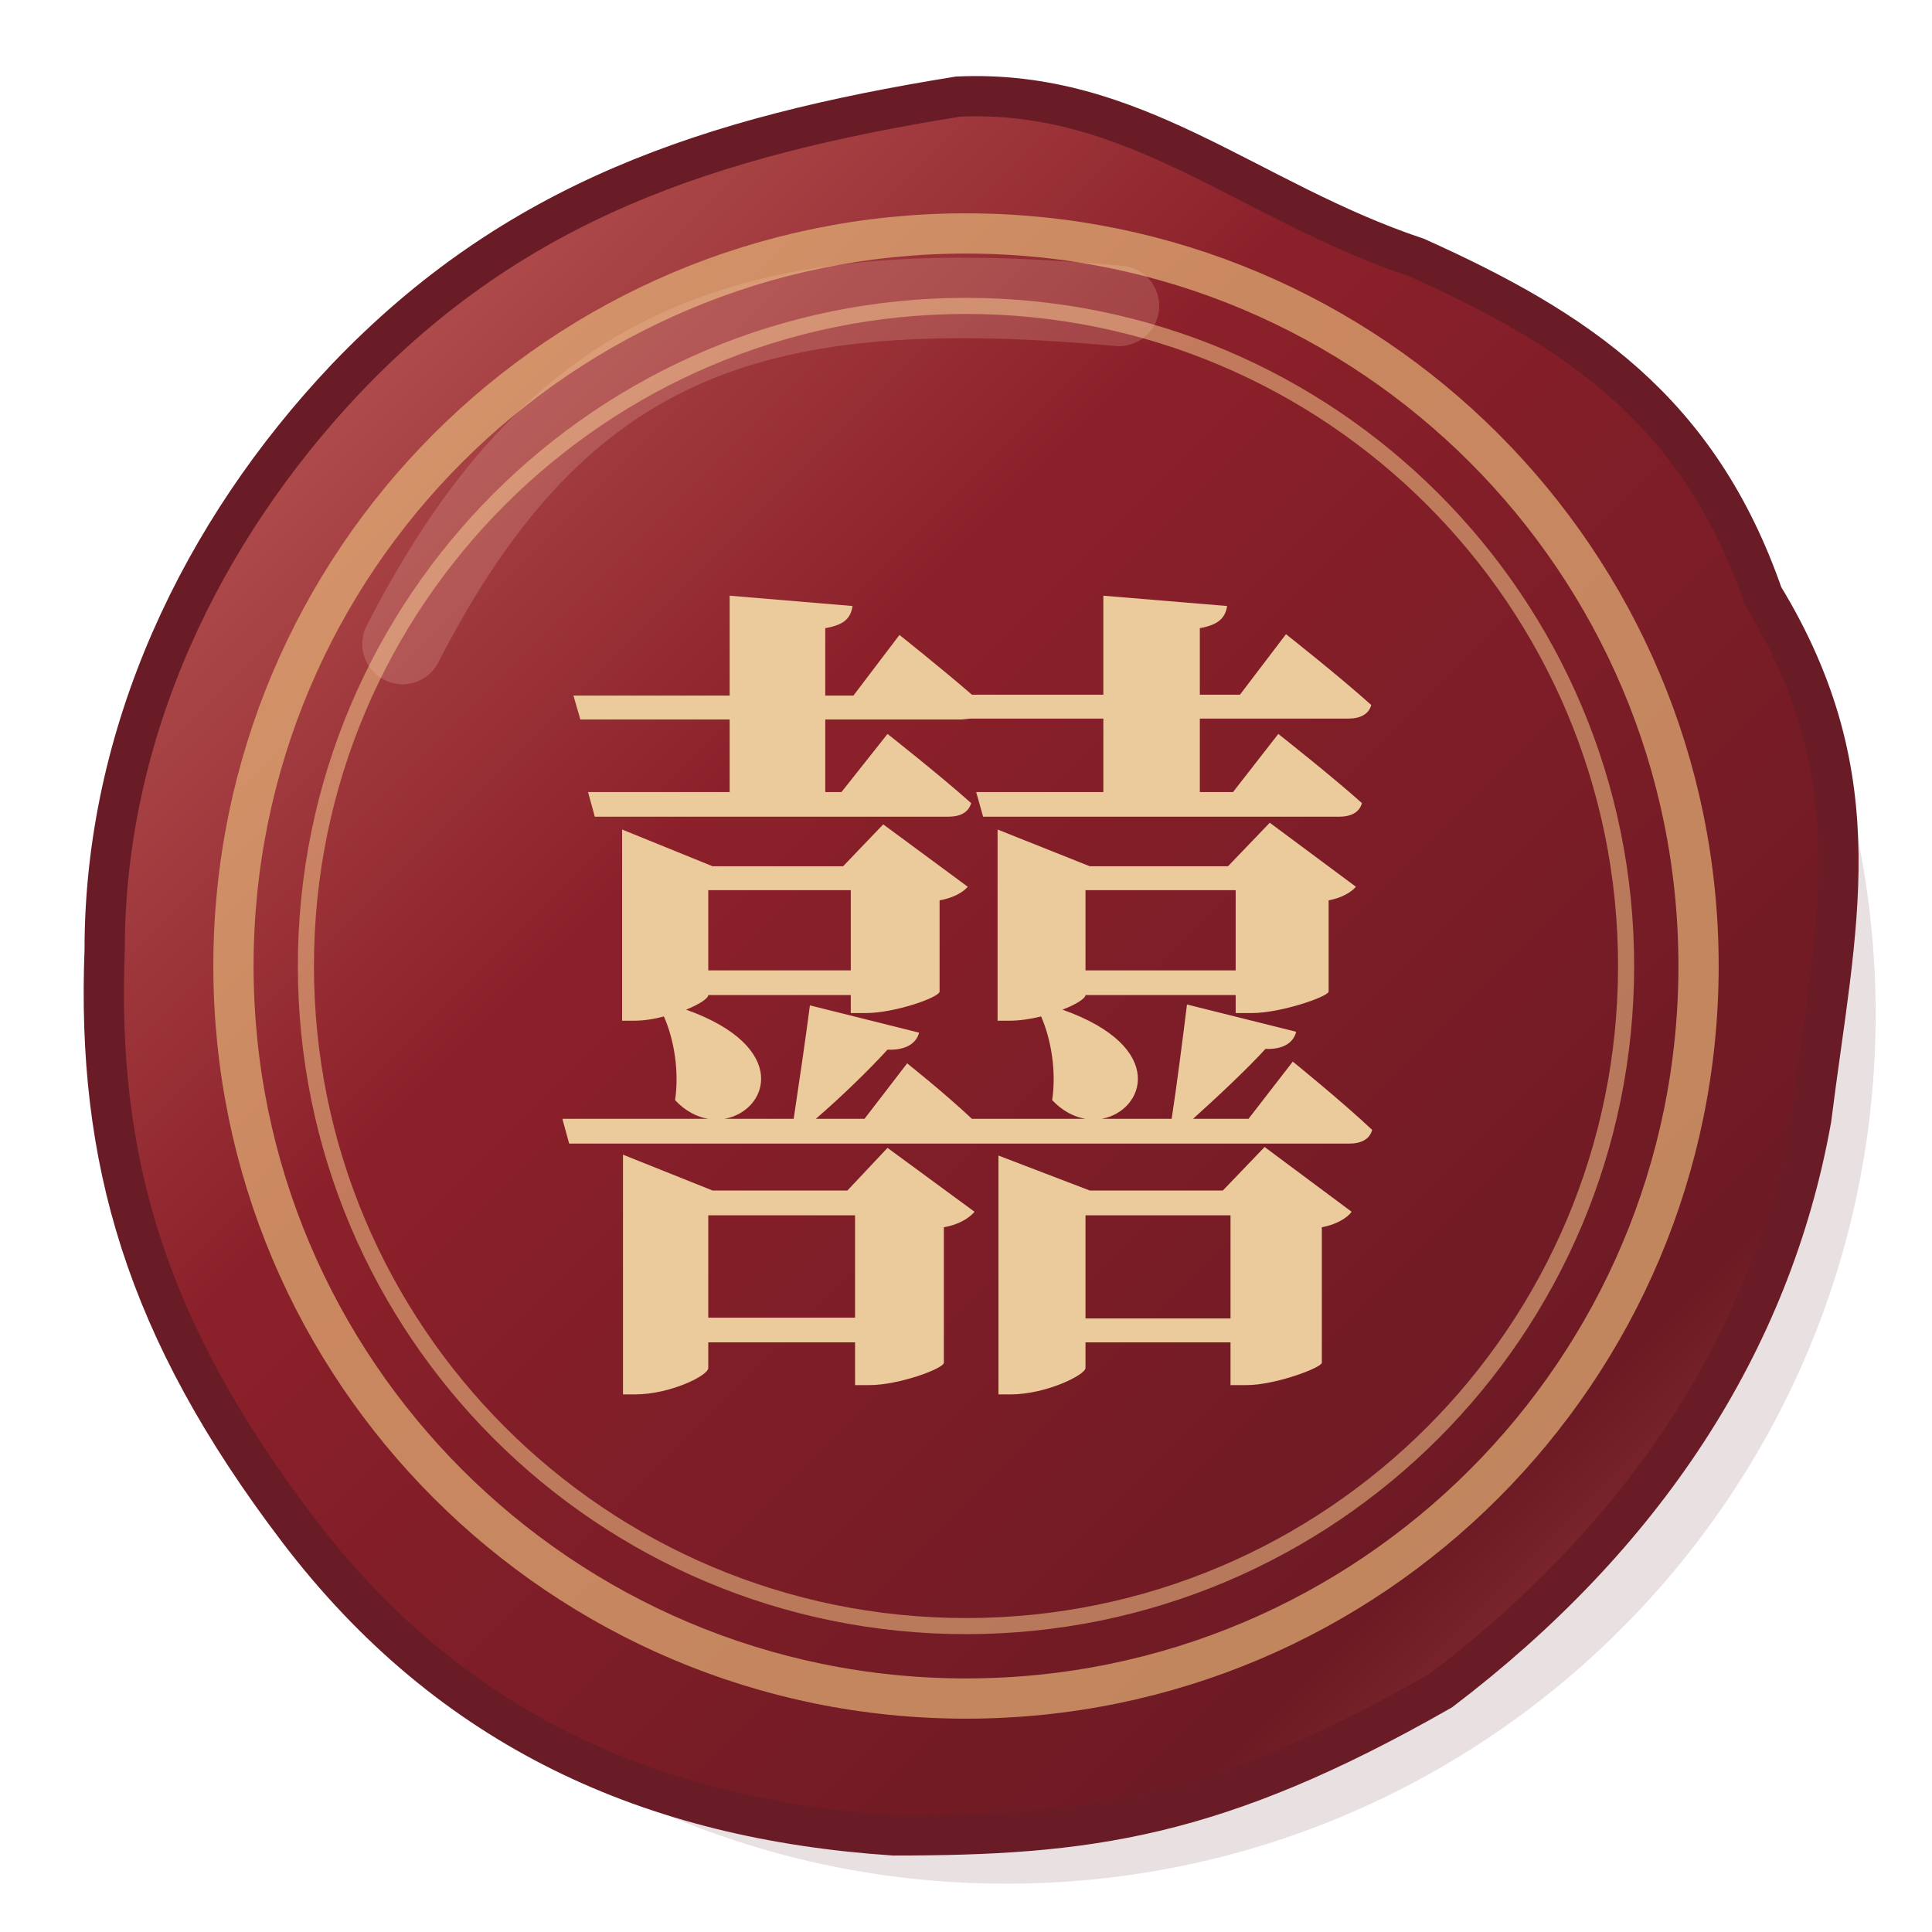
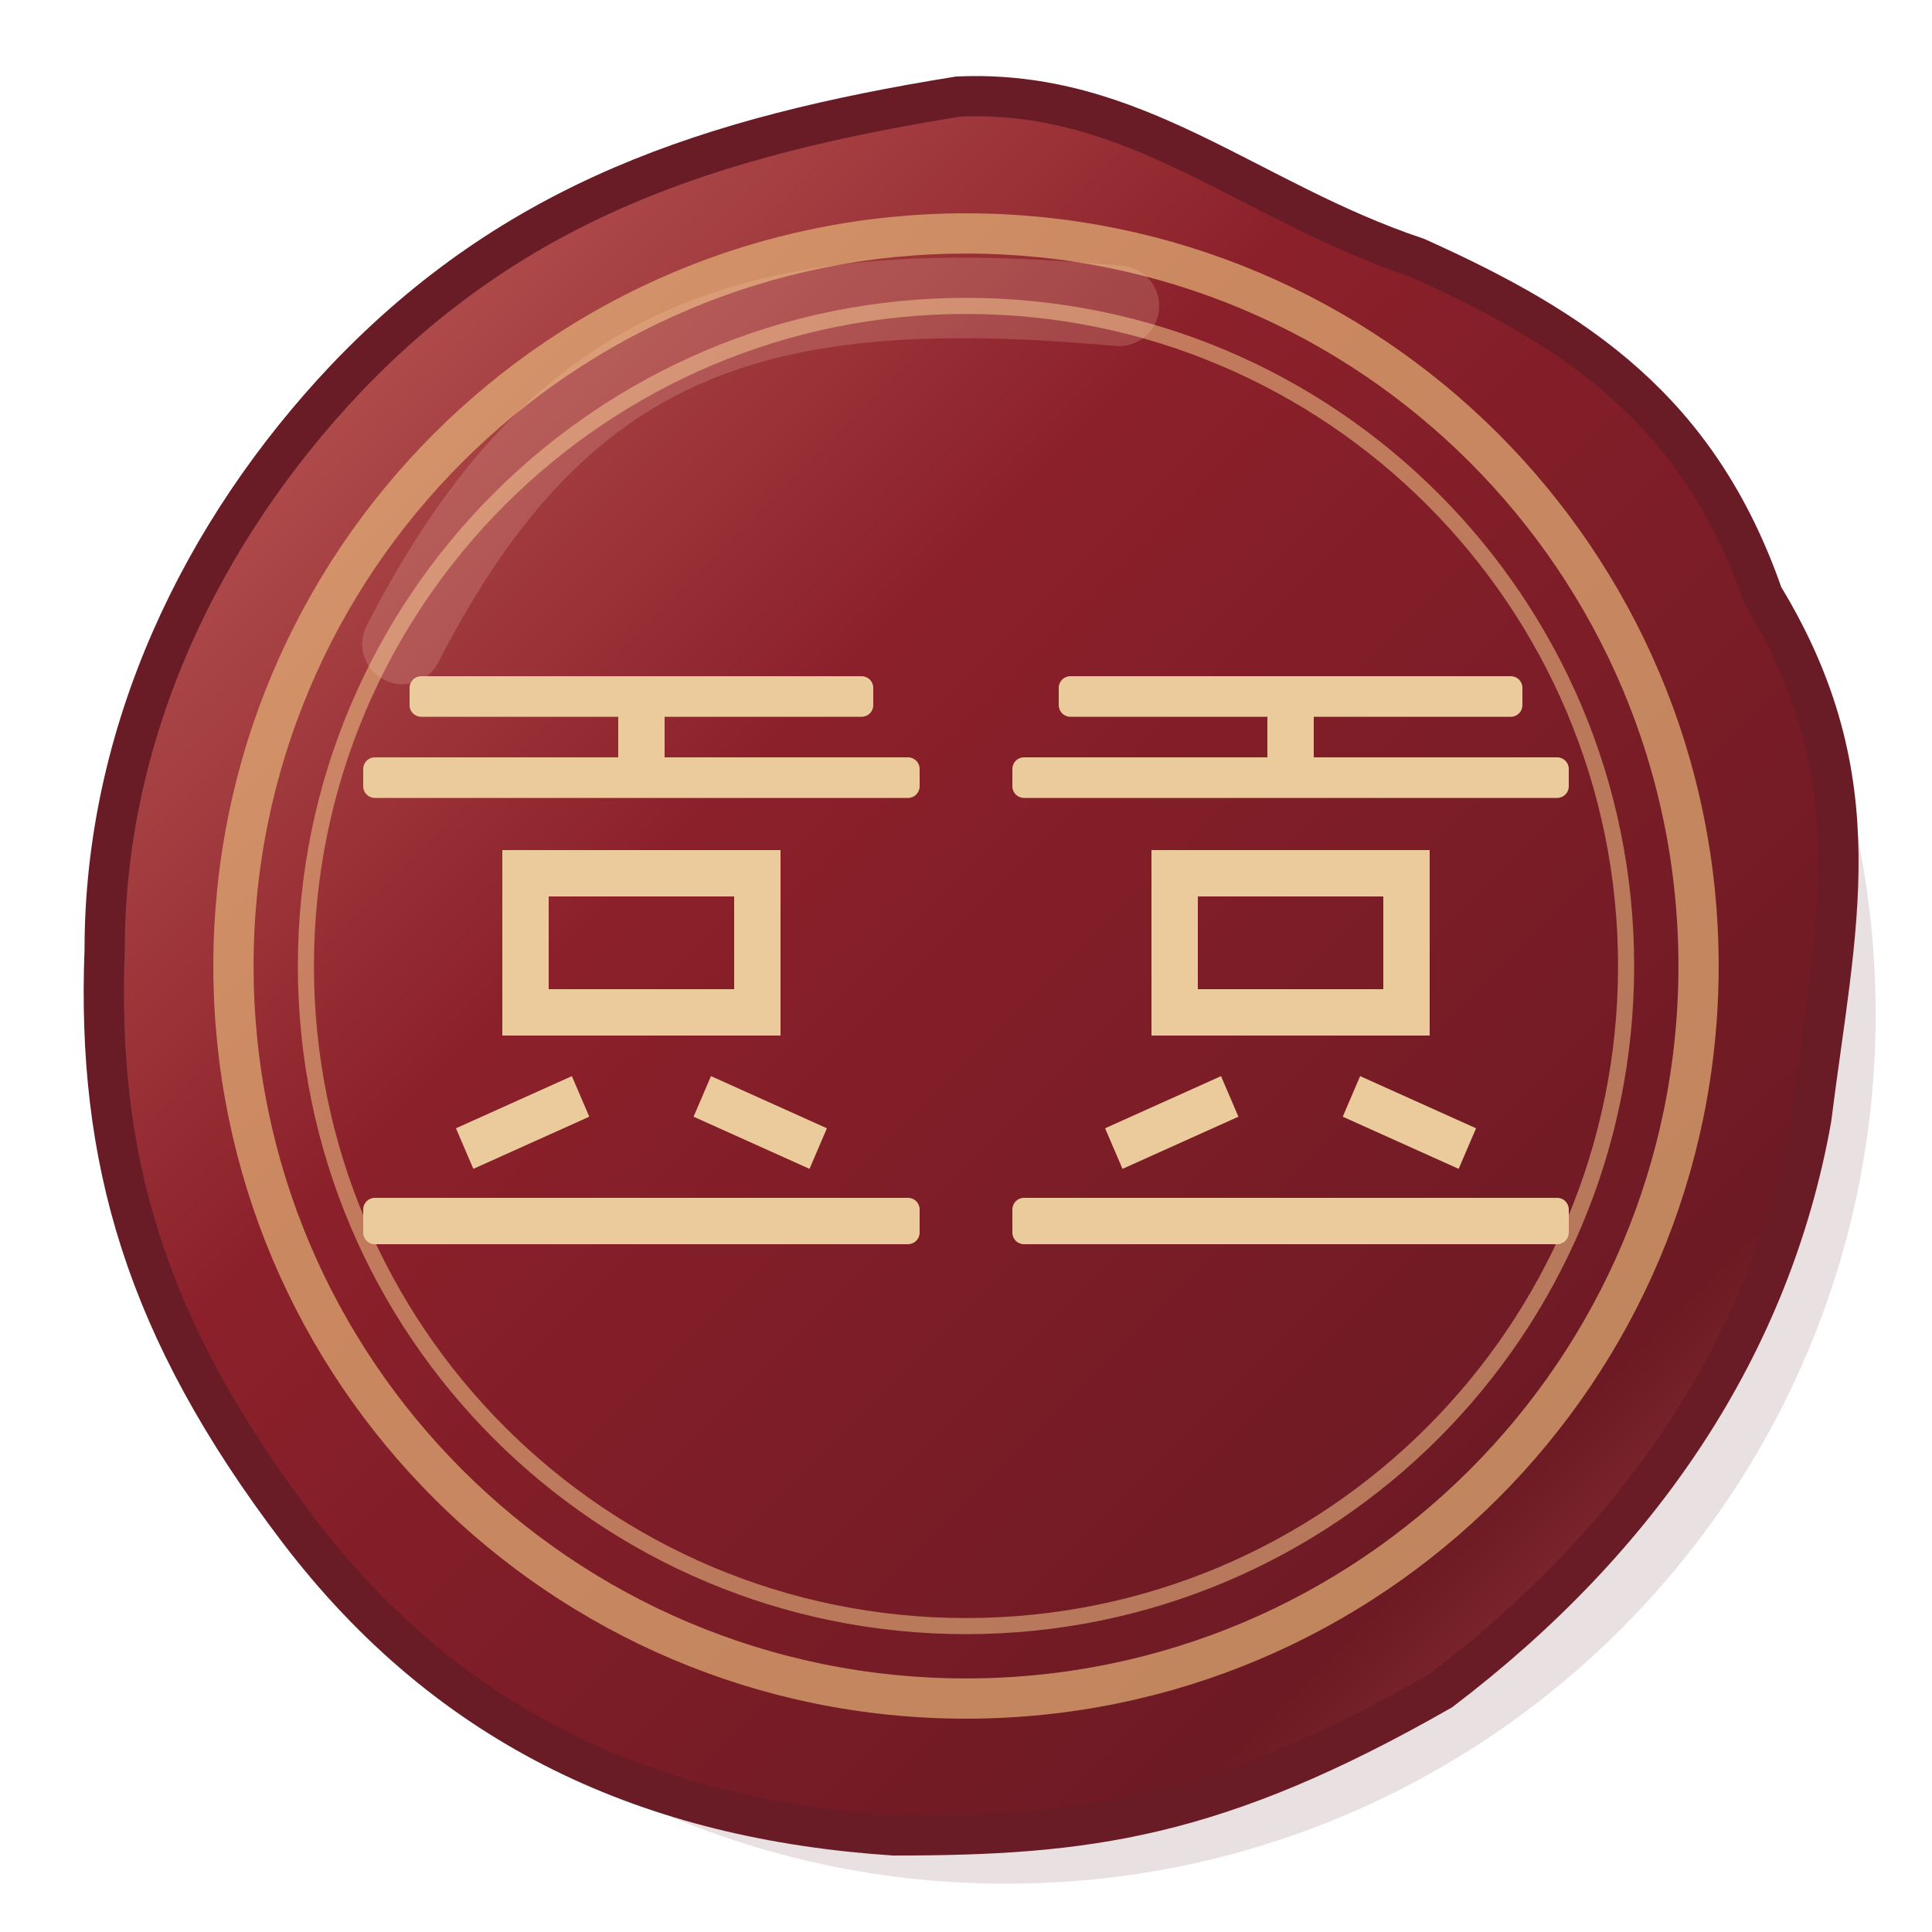
<svg xmlns="http://www.w3.org/2000/svg" width="240" height="240" viewBox="0 0 240 240">
  <defs>
    <linearGradient id="paper" x1="0" y1="0" x2="1" y2="1">
      <stop stop-color="#FFF9EE" />
      <stop offset="0.47" stop-color="#F3E7D5" />
      <stop offset="1" stop-color="#E9D8C0" />
    </linearGradient>
    <linearGradient id="flap" x1="0" y1="0" x2=".9" y2="1">
      <stop stop-color="#FFF9EF" />
      <stop offset="1" stop-color="#D8BFA1" />
    </linearGradient>
    <linearGradient id="wax" x1="0" y1="0" x2="1" y2="1">
      <stop stop-color="#C76962" />
      <stop offset=".38" stop-color="#8B202A" />
      <stop offset=".8" stop-color="#6D1A24" />
      <stop offset="1" stop-color="#AC4F4B" />
    </linearGradient>
    <linearGradient id="mist" x1="0" y1="0" x2="0" y2="1">
      <stop stop-color="#9CA99E" stop-opacity=".05" />
      <stop offset="1" stop-color="#778881" stop-opacity=".5" />
    </linearGradient>
    <radialGradient id="petal">
      <stop stop-color="#F9D5C7" />
      <stop offset=".8" stop-color="#EBA79D" />
      <stop offset="1" stop-color="#C96F70" stop-opacity=".8" />
    </radialGradient>
    <radialGradient id="sealGlow">
      <stop stop-color="#E3B77B" stop-opacity=".25" />
      <stop offset="1" stop-color="#E3B77B" stop-opacity="0" />
    </radialGradient>
  </defs>
  <circle cx="120" cy="120" r="108" fill="#5B1A22" opacity=".14" transform="translate(5 6)" />
  <path d="M119 12 C141 11 155 25 176 32 C196 41 211 51 219 74 C233 97 228 115 225 139 C220 167 204 191 179 210 C151 226 135 228 111 228 C81 226 56 215 37 190 C18 165 12 144 13 118 C13 91 25 66 43 47 C64 25 88 17 119 12Z" fill="url(#wax)" stroke="#6A1C26" stroke-width="5" />
  <circle cx="120" cy="120" r="91" fill="none" stroke="#E6B478" stroke-width="5" opacity=".7" />
  <circle cx="120" cy="120" r="82" fill="none" stroke="#F1C486" stroke-width="2" opacity=".55" />
  <path d="M50 80 C70 41 95 34 139 38" fill="none" stroke="#F8CFB2" opacity=".2" stroke-width="10" stroke-linecap="round" />
-   <text x="120" y="164" font-family="Noto Serif CJK SC, SimSun, serif" font-size="106" fill="#EBCB9C" text-anchor="middle" font-weight="700">囍</text>
+   <g fill="#EBCB9C" transform="translate(120 120) scale(.72) translate(-106 -50)">
+     <g>
+       <rect x="10" y="0" width="80" height="7" rx="2" />
+       <rect x="46" y="0" width="8" height="19" rx="2" />
+       <rect x="2" y="14" width="96" height="7" rx="2" />
+       <path fill-rule="evenodd" d="M26 30 H74 V62 H26 Z M34 38 V54 H66 V38 Z" />
+       <path d="M18 78 L38 69 L41 76 L21 85 Z" />
+       <path d="M82 78 L62 69 L59 76 L79 85 Z" />
+       <rect x="2" y="90" width="96" height="8" rx="2" />
+     </g>
+     <g transform="translate(112 0)">
+       <rect x="10" y="0" width="80" height="7" rx="2" />
+       <rect x="46" y="0" width="8" height="19" rx="2" />
+       <rect x="2" y="14" width="96" height="7" rx="2" />
+       <path fill-rule="evenodd" d="M26 30 H74 V62 H26 Z M34 38 V54 H66 V38 Z" />
+       <path d="M18 78 L38 69 L41 76 L21 85 Z" />
+       <path d="M82 78 L62 69 L59 76 L79 85 Z" />
+       <rect x="2" y="90" width="96" height="8" rx="2" />
+     </g>
+   </g>
</svg>
